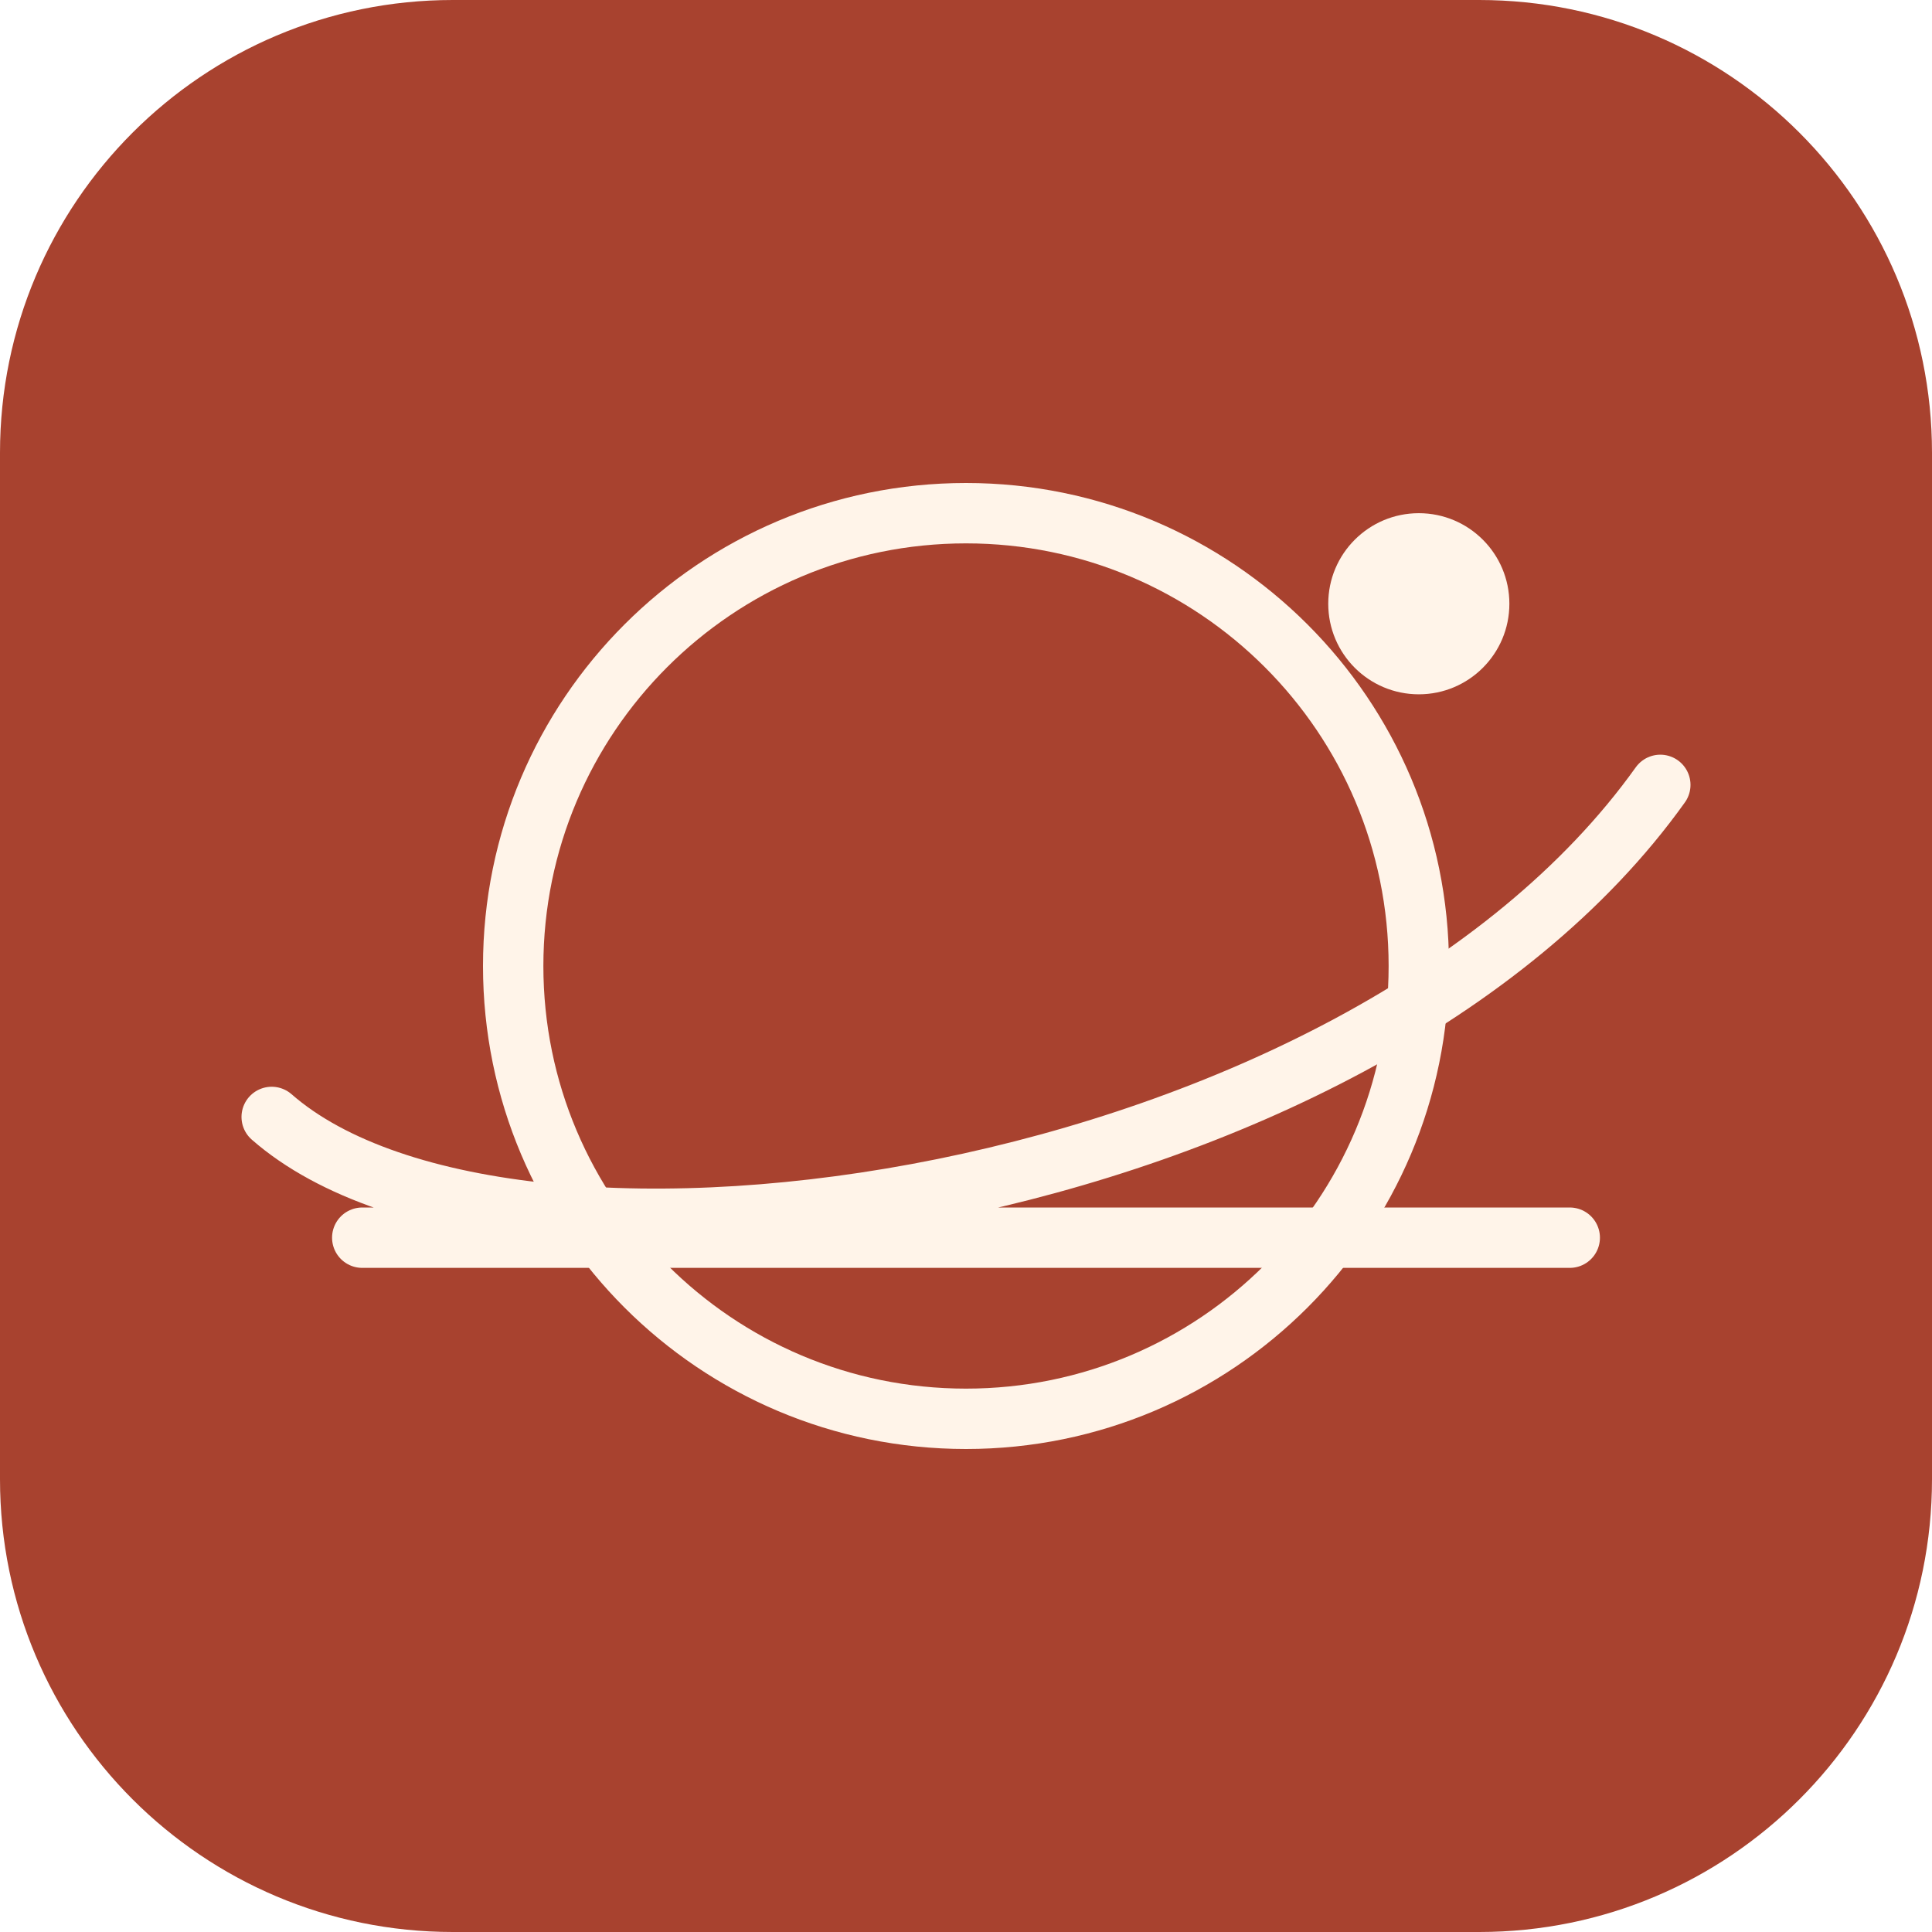
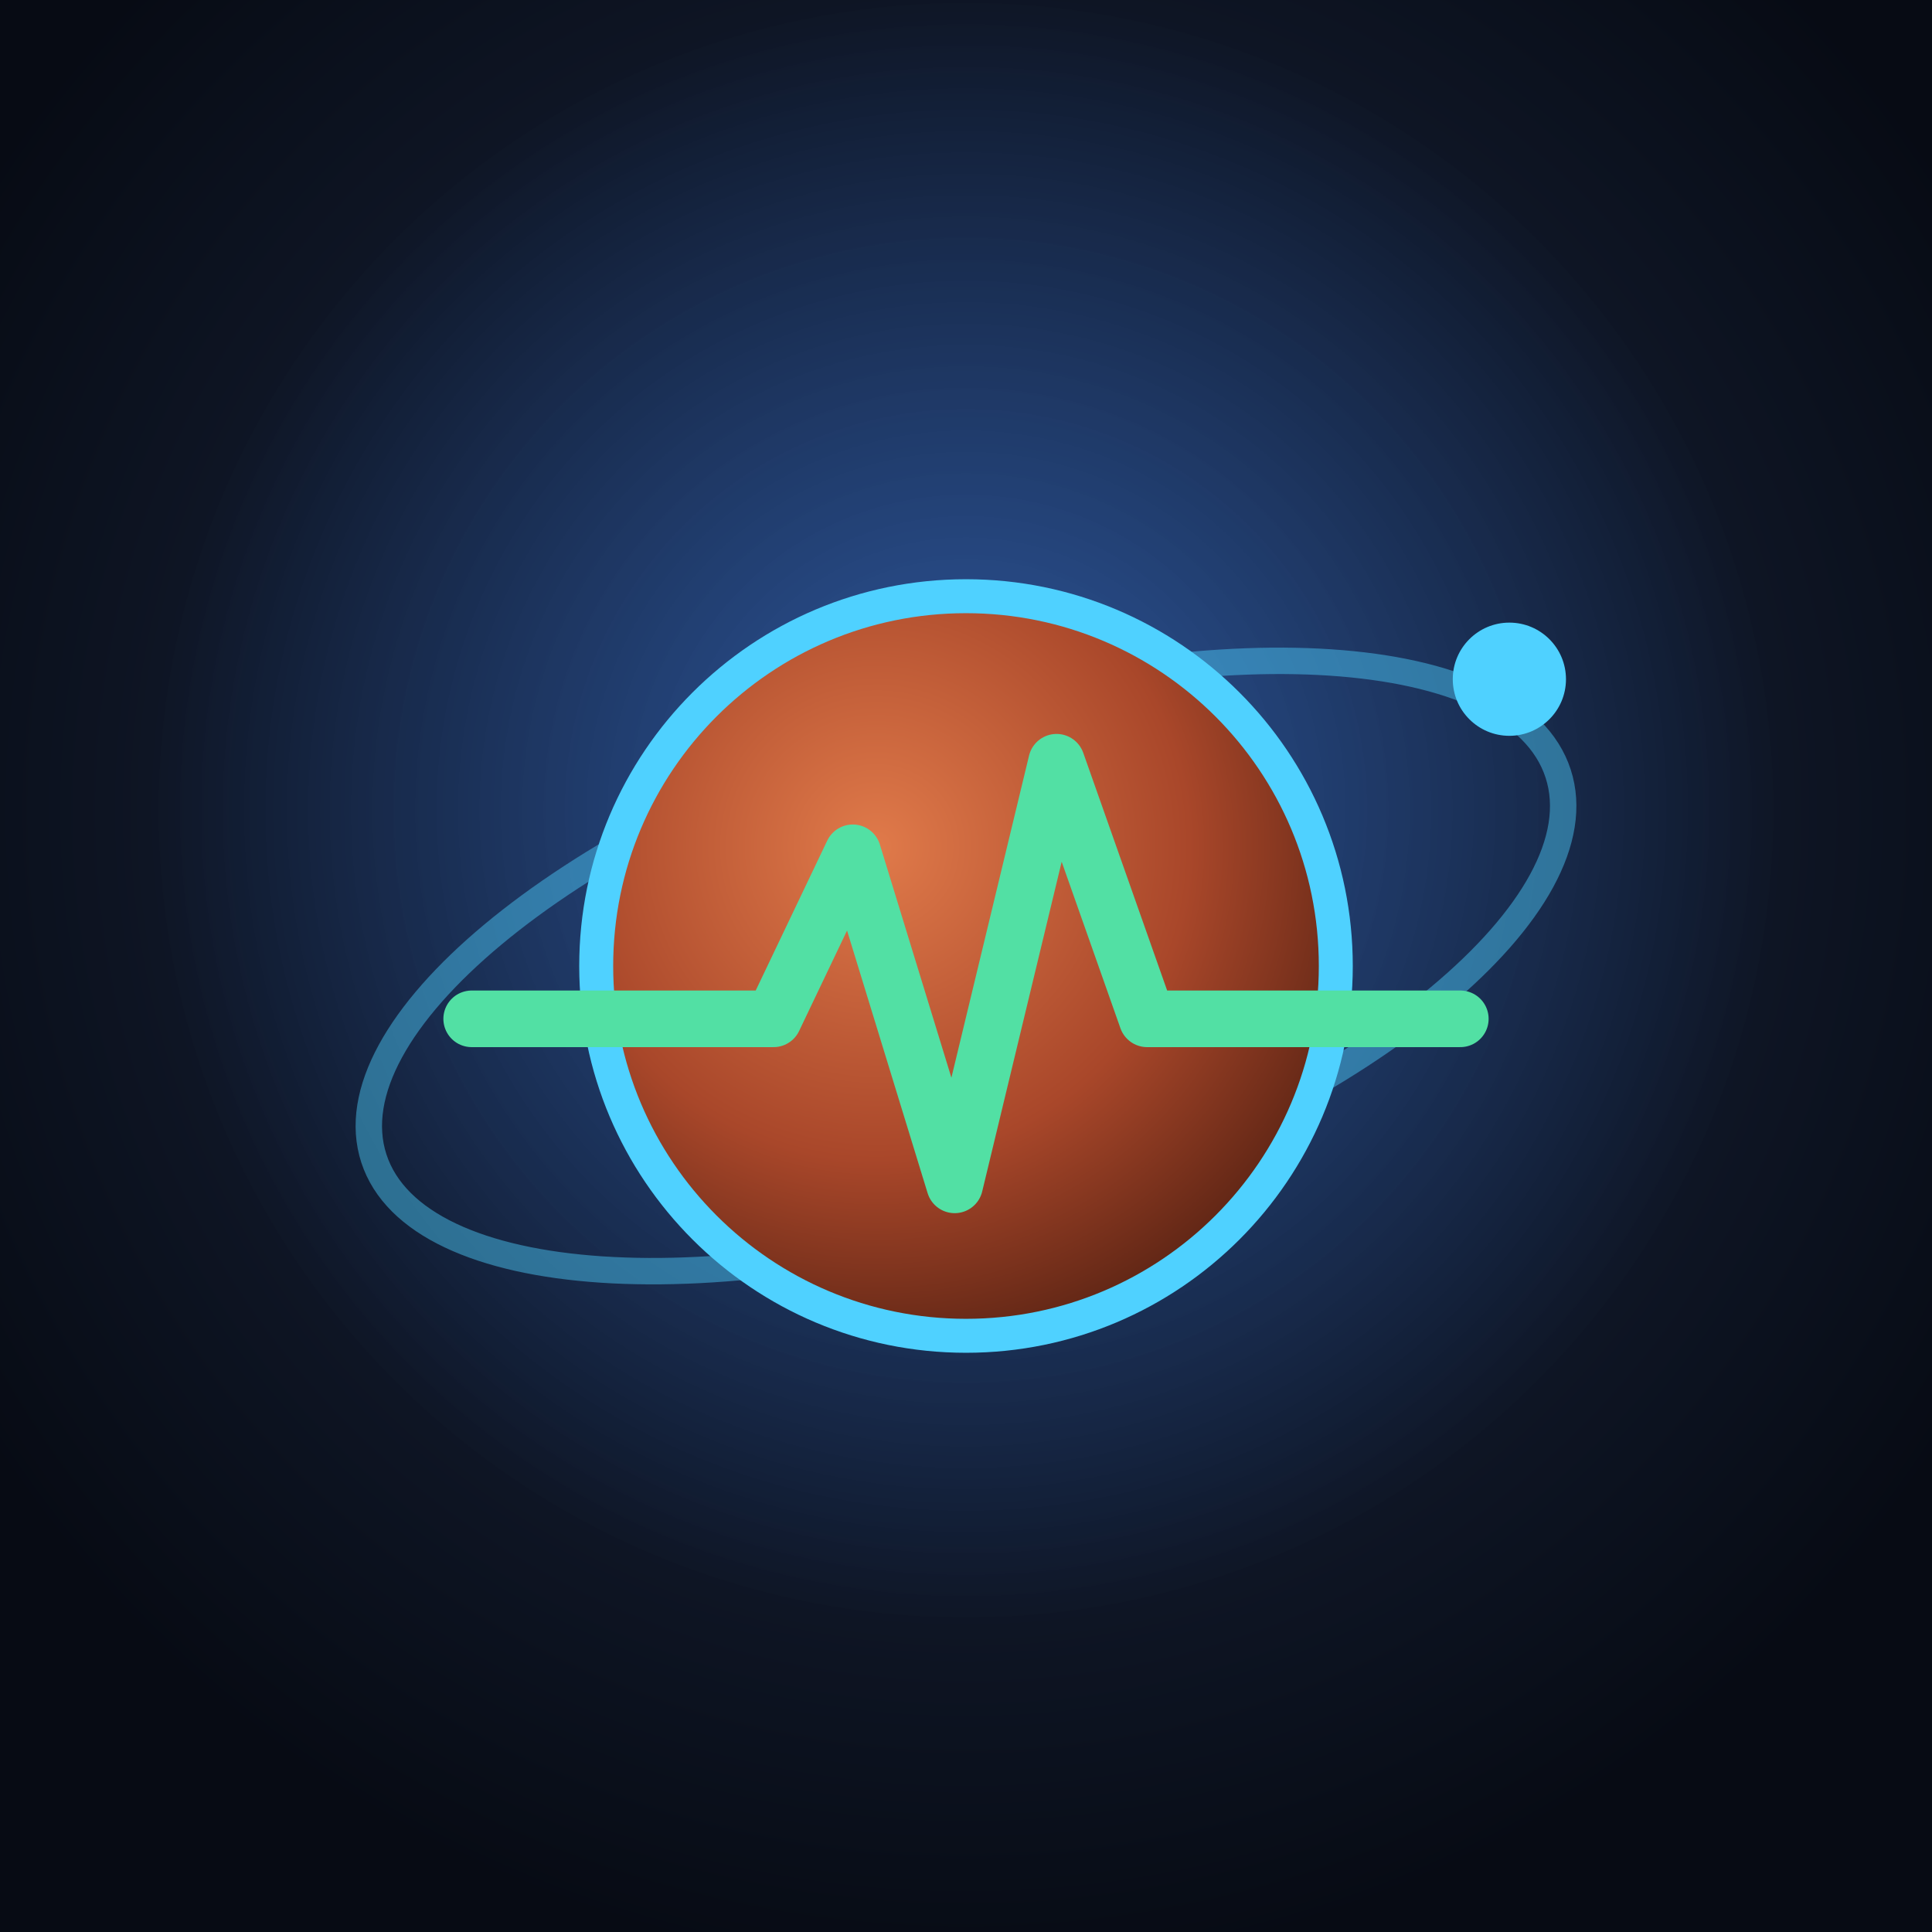
- <svg xmlns="http://www.w3.org/2000/svg" viewBox="0 0 64 64">
-   <rect width="64" height="64" rx="15" fill="#a8422f" />
-   <circle cx="32" cy="32" r="15" fill="none" stroke="#fff4e9" stroke-width="2" />
-   <path d="M9 37c8 7 36 3 46-11M12 41h40" fill="none" stroke="#fff4e9" stroke-width="2" stroke-linecap="round" />
-   <circle cx="47" cy="20" r="3" fill="#fff4e9" />
+ <svg xmlns="http://www.w3.org/2000/svg" width="1024" height="1024" viewBox="0 0 1024 1024">
+   <defs>
+     <radialGradient id="glow" cx="50%" cy="42%" r="60%">
+       <stop offset="0%" stop-color="#0B3D91" stop-opacity="0.85" />
+       <stop offset="70%" stop-color="#0E1524" stop-opacity="1" />
+       <stop offset="100%" stop-color="#070B14" stop-opacity="1" />
+     </radialGradient>
+     <radialGradient id="mars" cx="38%" cy="34%" r="70%">
+       <stop offset="0%" stop-color="#E07A4A" />
+       <stop offset="60%" stop-color="#A9472A" />
+       <stop offset="100%" stop-color="#5C2414" />
+     </radialGradient>
+   </defs>
+   <rect width="1024" height="1024" fill="url(#glow)" />
+   <ellipse cx="512.0" cy="512.0" rx="330.0" ry="132.0" fill="none" stroke="#4FD1FF" stroke-opacity="0.45" stroke-width="14.0" transform="rotate(-18 512 512)" />
+   <circle cx="512.0" cy="512.0" r="196.0" fill="url(#mars)" />
+   <circle cx="512.0" cy="512.0" r="196.0" fill="none" stroke="#4FD1FF" stroke-width="18.0" />
+   <path d="M 250.0 540.0 H 410.0 L 452.0 452.0 L 506.0 628.0 L 560.0 404.0 L 608.0 540.0 H 774.0" fill="none" stroke="#52E0A4" stroke-width="30.0" stroke-linecap="round" stroke-linejoin="round" />
+   <circle cx="800.0" cy="360.0" r="30.0" fill="#4FD1FF" />
</svg>
